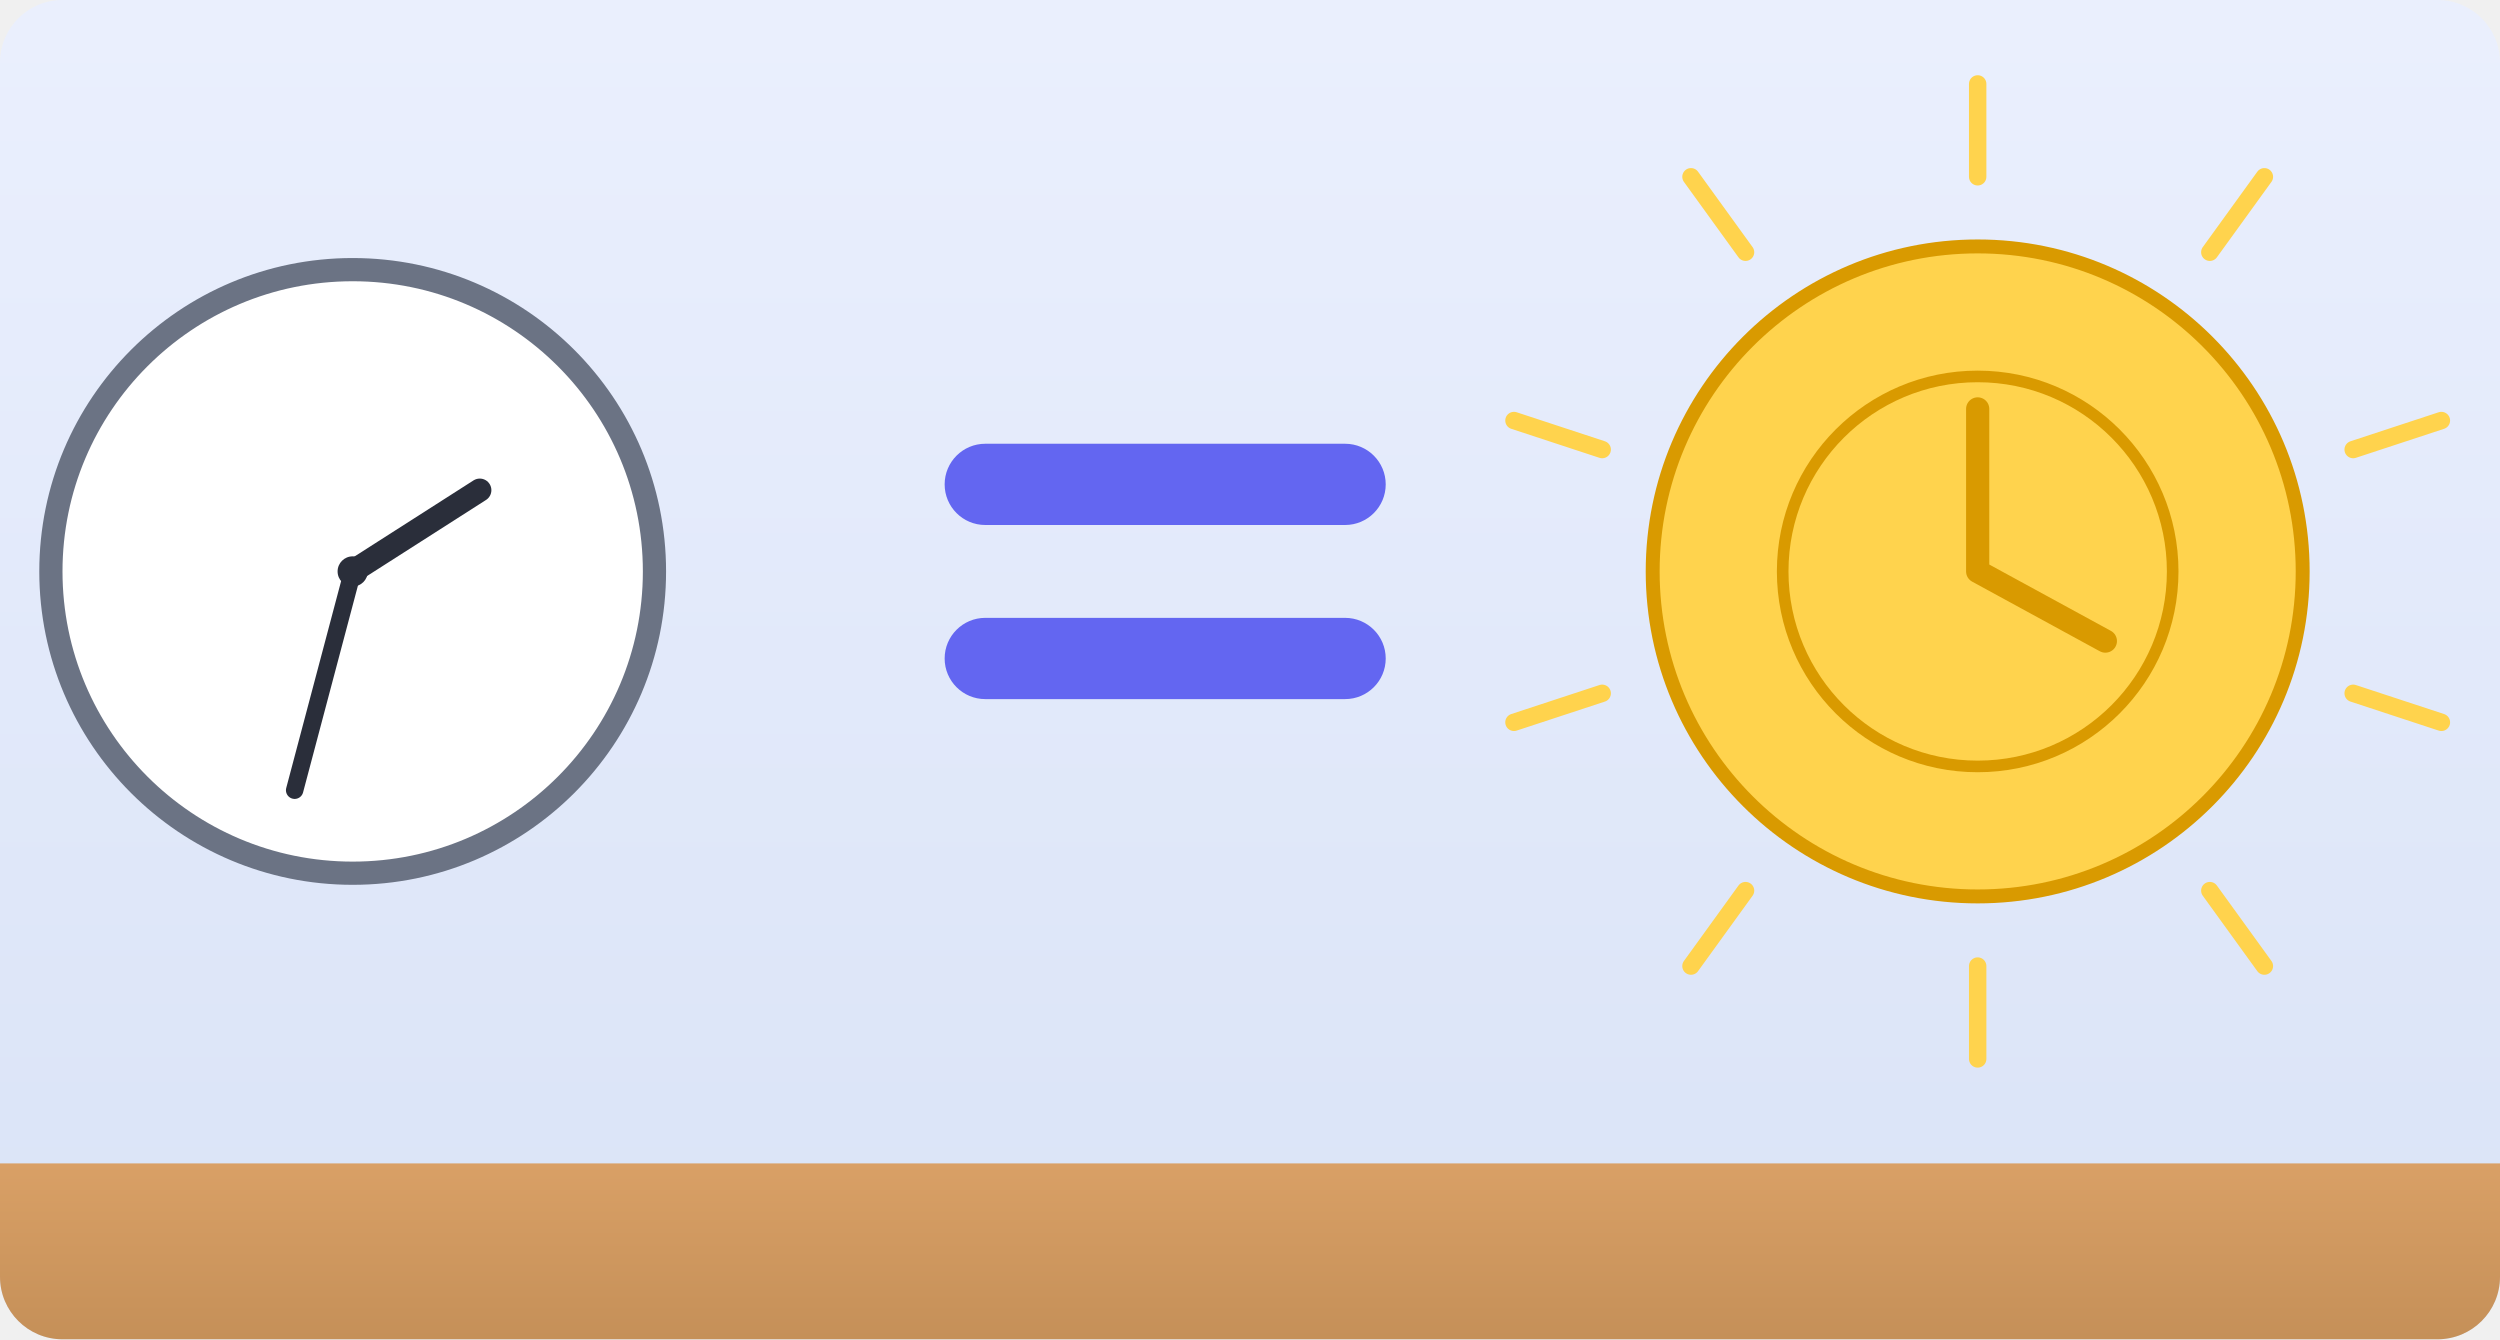
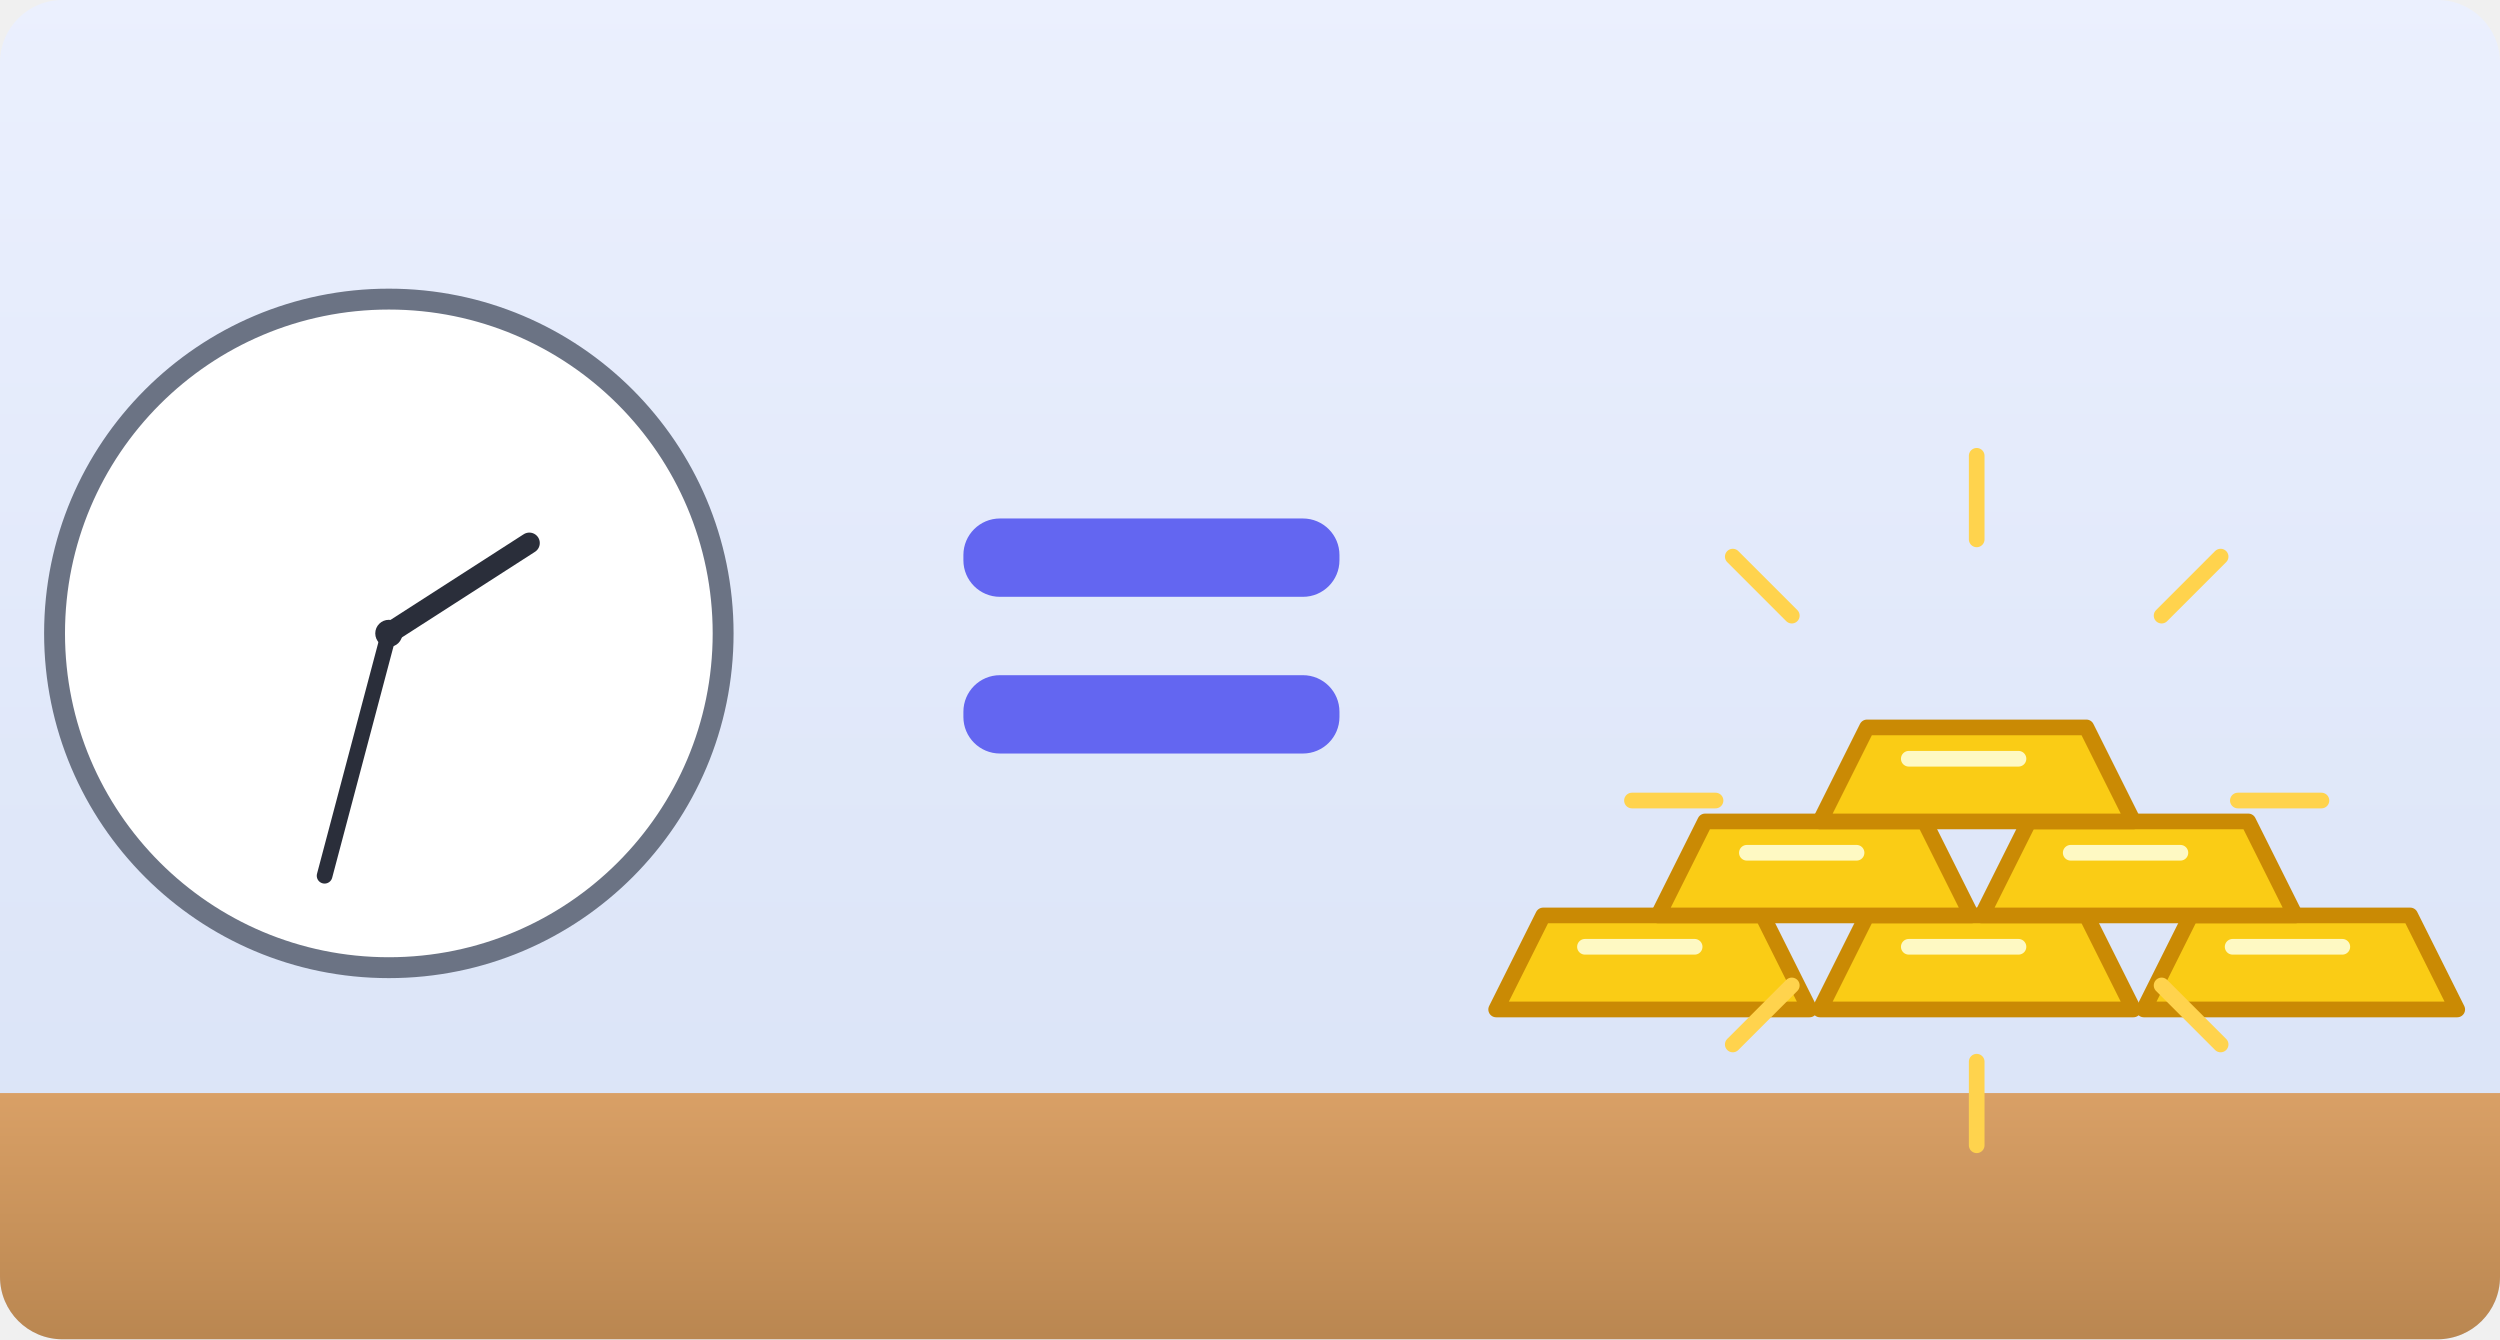
- <svg xmlns="http://www.w3.org/2000/svg" data-n="3" data-t="1" data-c="#6366f1" viewBox="0 0 560 300" role="img" aria-label="'시간은 금이다' — 시계를 금에 빗대는 비유적 표현">
+ <svg xmlns="http://www.w3.org/2000/svg" data-n="3" data-t="1" data-c="#6366f1" viewBox="0 0 560 300" role="img" aria-label="'시간은 금이다' — 시계를 금덩이에 빗대어 말하는 비유적 표현">
  <defs>
    <clipPath id="figurative_clip">
      <rect width="560" height="300" rx="14" />
    </clipPath>
    <linearGradient id="figurative_sky" x1="0" y1="0" x2="0" y2="1">
      <stop offset="0" stop-color="#eef2ff" />
      <stop offset="1" stop-color="#d8e2f6" />
    </linearGradient>
    <linearGradient id="figurative_gr" x1="0" y1="0" x2="0" y2="1">
      <stop offset="0" stop-color="#d9a066" />
      <stop offset="1" stop-color="#b98650" />
    </linearGradient>
  </defs>
  <g clip-path="url(#figurative_clip)">
-     <g transform="translate(-103 -67) scale(1.3)">
+     <g transform="translate(-65 -50) scale(1.17)">
      <rect width="560" height="300" fill="url(#figurative_sky)" />
      <rect x="0" y="252" width="560" height="48" fill="url(#figurative_gr)" />
      <g class="vs pop" data-s="1">
-         <g transform="translate(140 150)">
-           <circle cx="0" cy="0" r="52" fill="#fff" stroke="#6b7384" stroke-width="4" />
-           <path d="M0 0L21.9 -14" fill="none" stroke="#2a2e3a" stroke-width="4" stroke-linecap="round" stroke-linejoin="round" />
-           <path d="M0 0L-10 37.7" fill="none" stroke="#2a2e3a" stroke-width="3" stroke-linecap="round" stroke-linejoin="round" />
+         <g transform="translate(130 164)">
+           <circle cx="0" cy="0" r="64" fill="#fff" stroke="#6b7384" stroke-width="4" />
+           <path d="M0 0L26.9 -17.3" fill="none" stroke="#2a2e3a" stroke-width="4" stroke-linecap="round" stroke-linejoin="round" />
+           <path d="M0 0L-12.3 46.4" fill="none" stroke="#2a2e3a" stroke-width="3" stroke-linecap="round" stroke-linejoin="round" />
          <circle cx="0" cy="0" r="2.6" fill="#2a2e3a" />
        </g>
      </g>
      <g class="vs pop" data-s="2">
-         <rect x="242" y="128" width="76" height="14" rx="7" fill="#6366f1" />
-         <rect x="242" y="158" width="76" height="14" rx="7" fill="#6366f1" />
+         <rect x="240" y="142" width="72" height="15" rx="7" fill="#6366f1" />
+         <rect x="240" y="172" width="72" height="15" rx="7" fill="#6366f1" />
      </g>
-       <g class="vs pop" data-s="3">
-         <circle cx="420" cy="150" r="56" fill="#ffd34d" stroke="#d99a00" stroke-width="2.4" />
-         <circle cx="420" cy="150" r="33.6" fill="none" stroke="#d99a00" stroke-width="2" />
-         <path d="M420 150V122M420 150L442 162" fill="none" stroke="#d99a00" stroke-width="4" stroke-linecap="round" stroke-linejoin="round" />
-         <path d="M420 82L420 66M460 95L469.4 82M484.7 129L499.9 124M484.7 171L499.9 176M460 205L469.4 218M420 218L420 234M380 205L370.6 218M355.3 171L340.1 176M355.3 129L340.1 124M380 95L370.6 82" fill="none" stroke="#ffd34d" stroke-width="3" stroke-linecap="round" stroke-linejoin="round" />
+       <g class="vs up" data-s="3">
+         <path d="M342 236L351 218H393L402 236Z" fill="#facc15" stroke="#ca8a04" stroke-width="3" stroke-linejoin="round" />
+         <path d="M359 224H380" fill="none" stroke="#fef9c3" stroke-width="3" stroke-linecap="round" stroke-linejoin="round" />
+         <path d="M404 236L413 218H455L464 236Z" fill="#facc15" stroke="#ca8a04" stroke-width="3" stroke-linejoin="round" />
+         <path d="M421 224H442" fill="none" stroke="#fef9c3" stroke-width="3" stroke-linecap="round" stroke-linejoin="round" />
+         <path d="M466 236L475 218H517L526 236Z" fill="#facc15" stroke="#ca8a04" stroke-width="3" stroke-linejoin="round" />
+         <path d="M483 224H504" fill="none" stroke="#fef9c3" stroke-width="3" stroke-linecap="round" stroke-linejoin="round" />
+         <path d="M373 218L382 200H424L433 218Z" fill="#facc15" stroke="#ca8a04" stroke-width="3" stroke-linejoin="round" />
+         <path d="M390 206H411" fill="none" stroke="#fef9c3" stroke-width="3" stroke-linecap="round" stroke-linejoin="round" />
+         <path d="M435 218L444 200H486L495 218Z" fill="#facc15" stroke="#ca8a04" stroke-width="3" stroke-linejoin="round" />
+         <path d="M452 206H473" fill="none" stroke="#fef9c3" stroke-width="3" stroke-linecap="round" stroke-linejoin="round" />
+         <path d="M404 200L413 182H455L464 200Z" fill="#facc15" stroke="#ca8a04" stroke-width="3" stroke-linejoin="round" />
+         <path d="M421 188H442" fill="none" stroke="#fef9c3" stroke-width="3" stroke-linecap="round" stroke-linejoin="round" />
+         <path d="M434 146L434 130M469.4 160.6L480.7 149.3M484 196L500 196M469.4 231.4L480.7 242.7M434 246L434 262M398.6 231.4L387.3 242.7M384 196L368 196M398.6 160.6L387.3 149.3" fill="none" stroke="#ffd34d" stroke-width="3" stroke-linecap="round" stroke-linejoin="round" />
      </g>
    </g>
  </g>
</svg>
